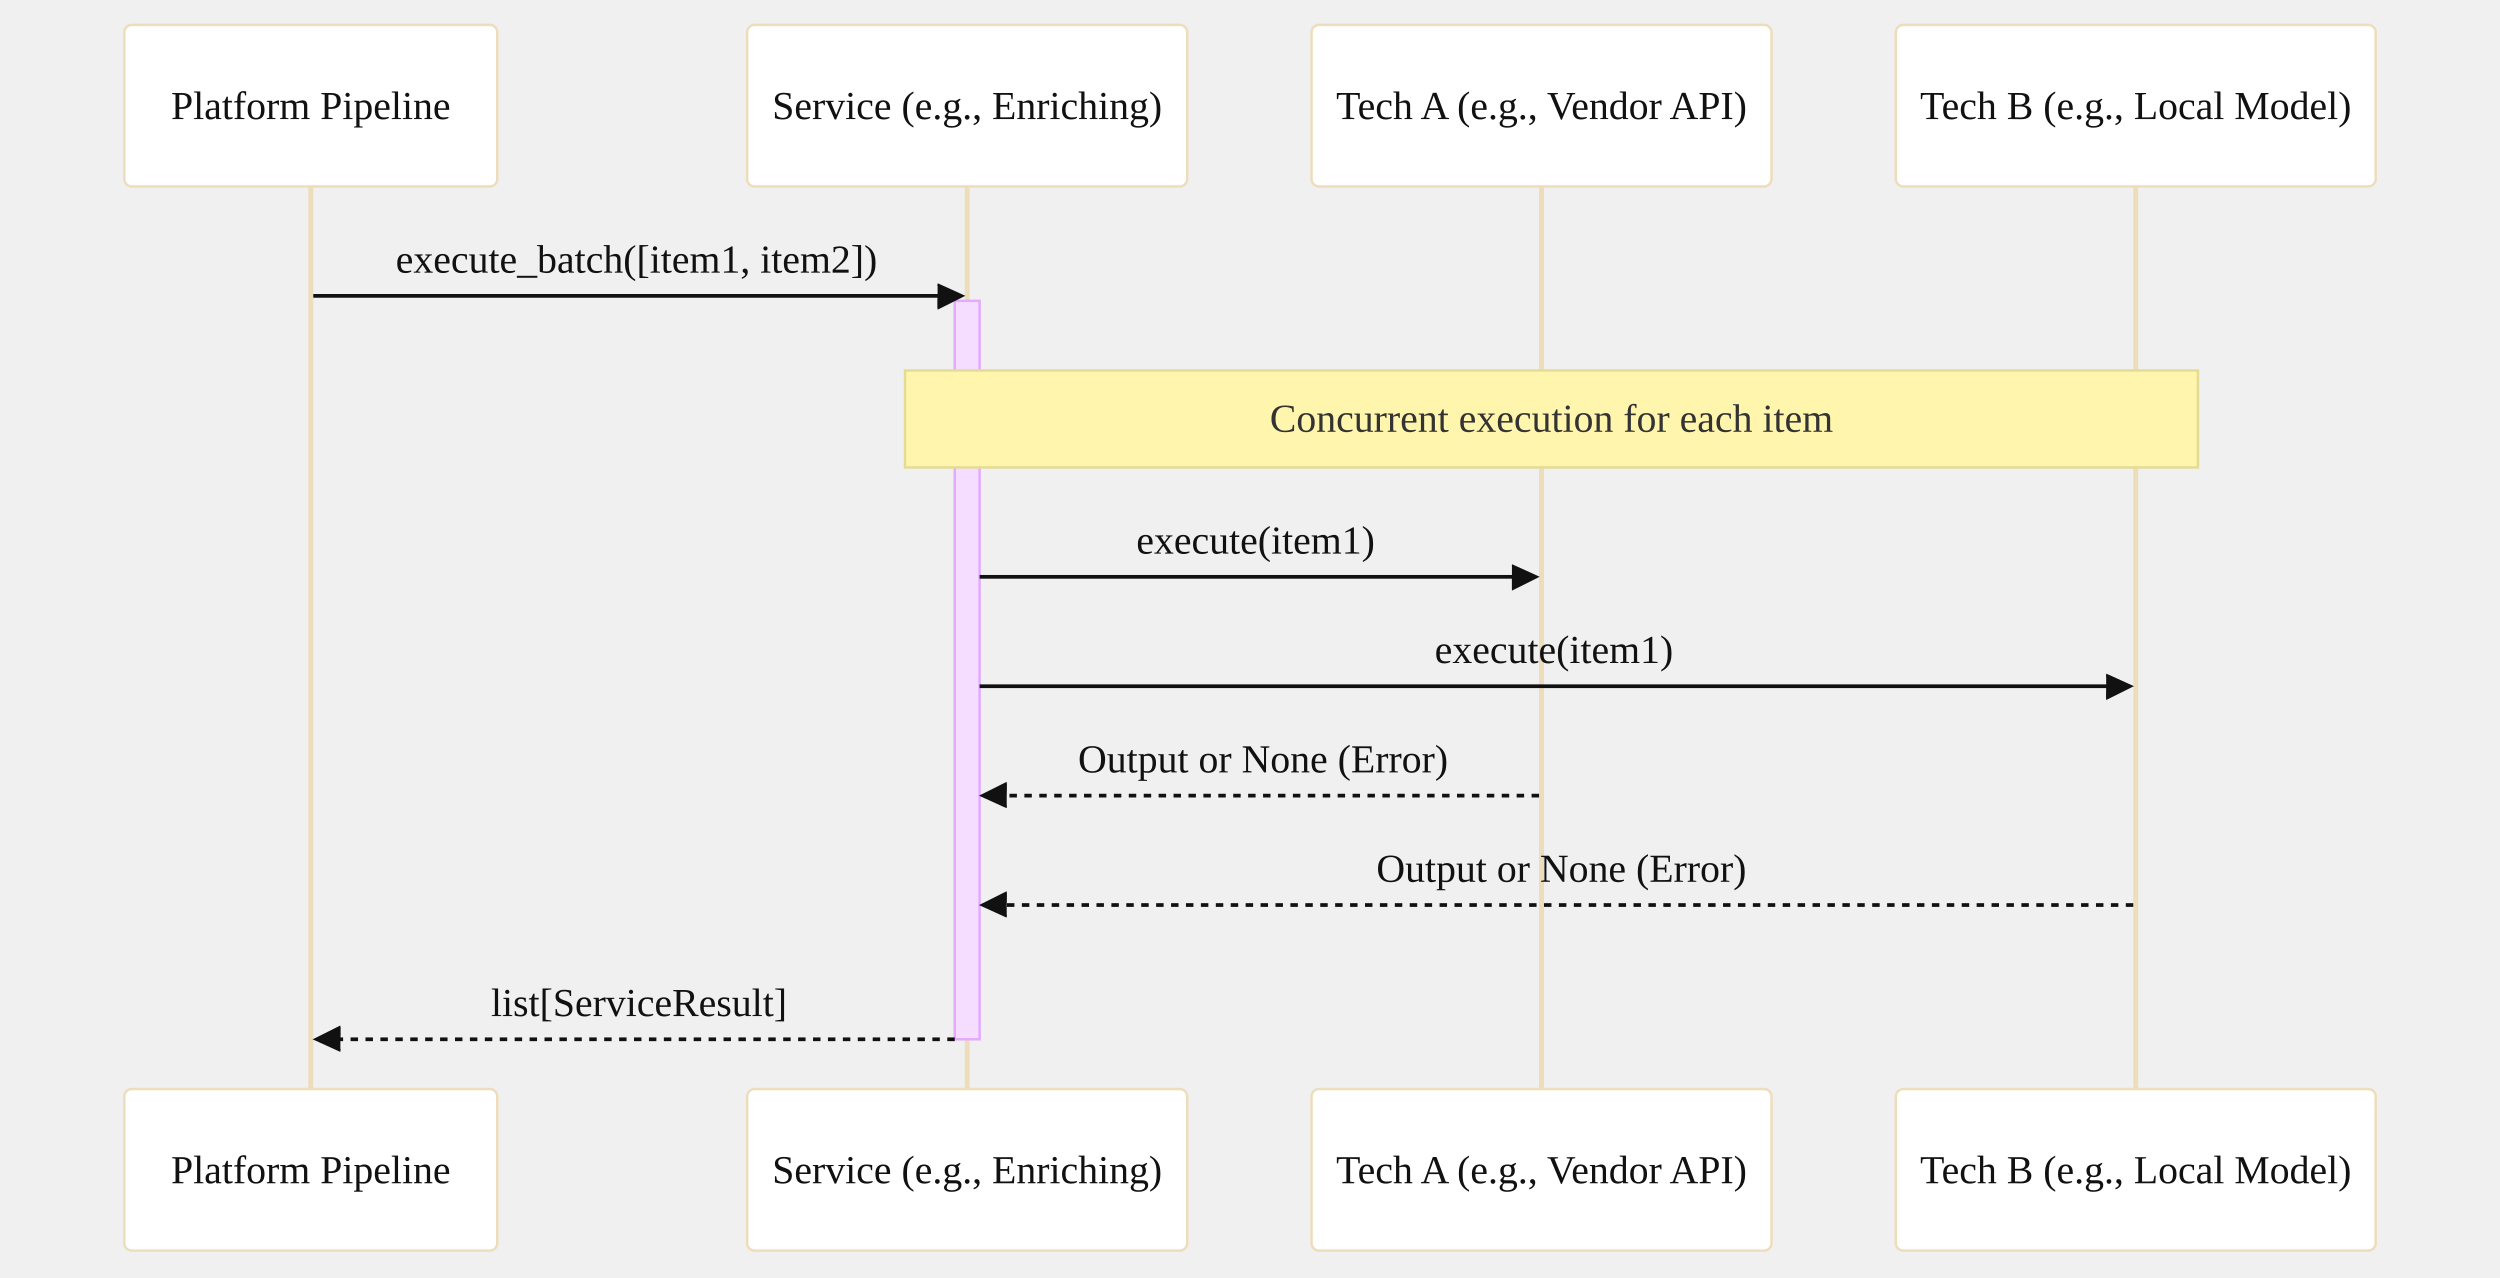
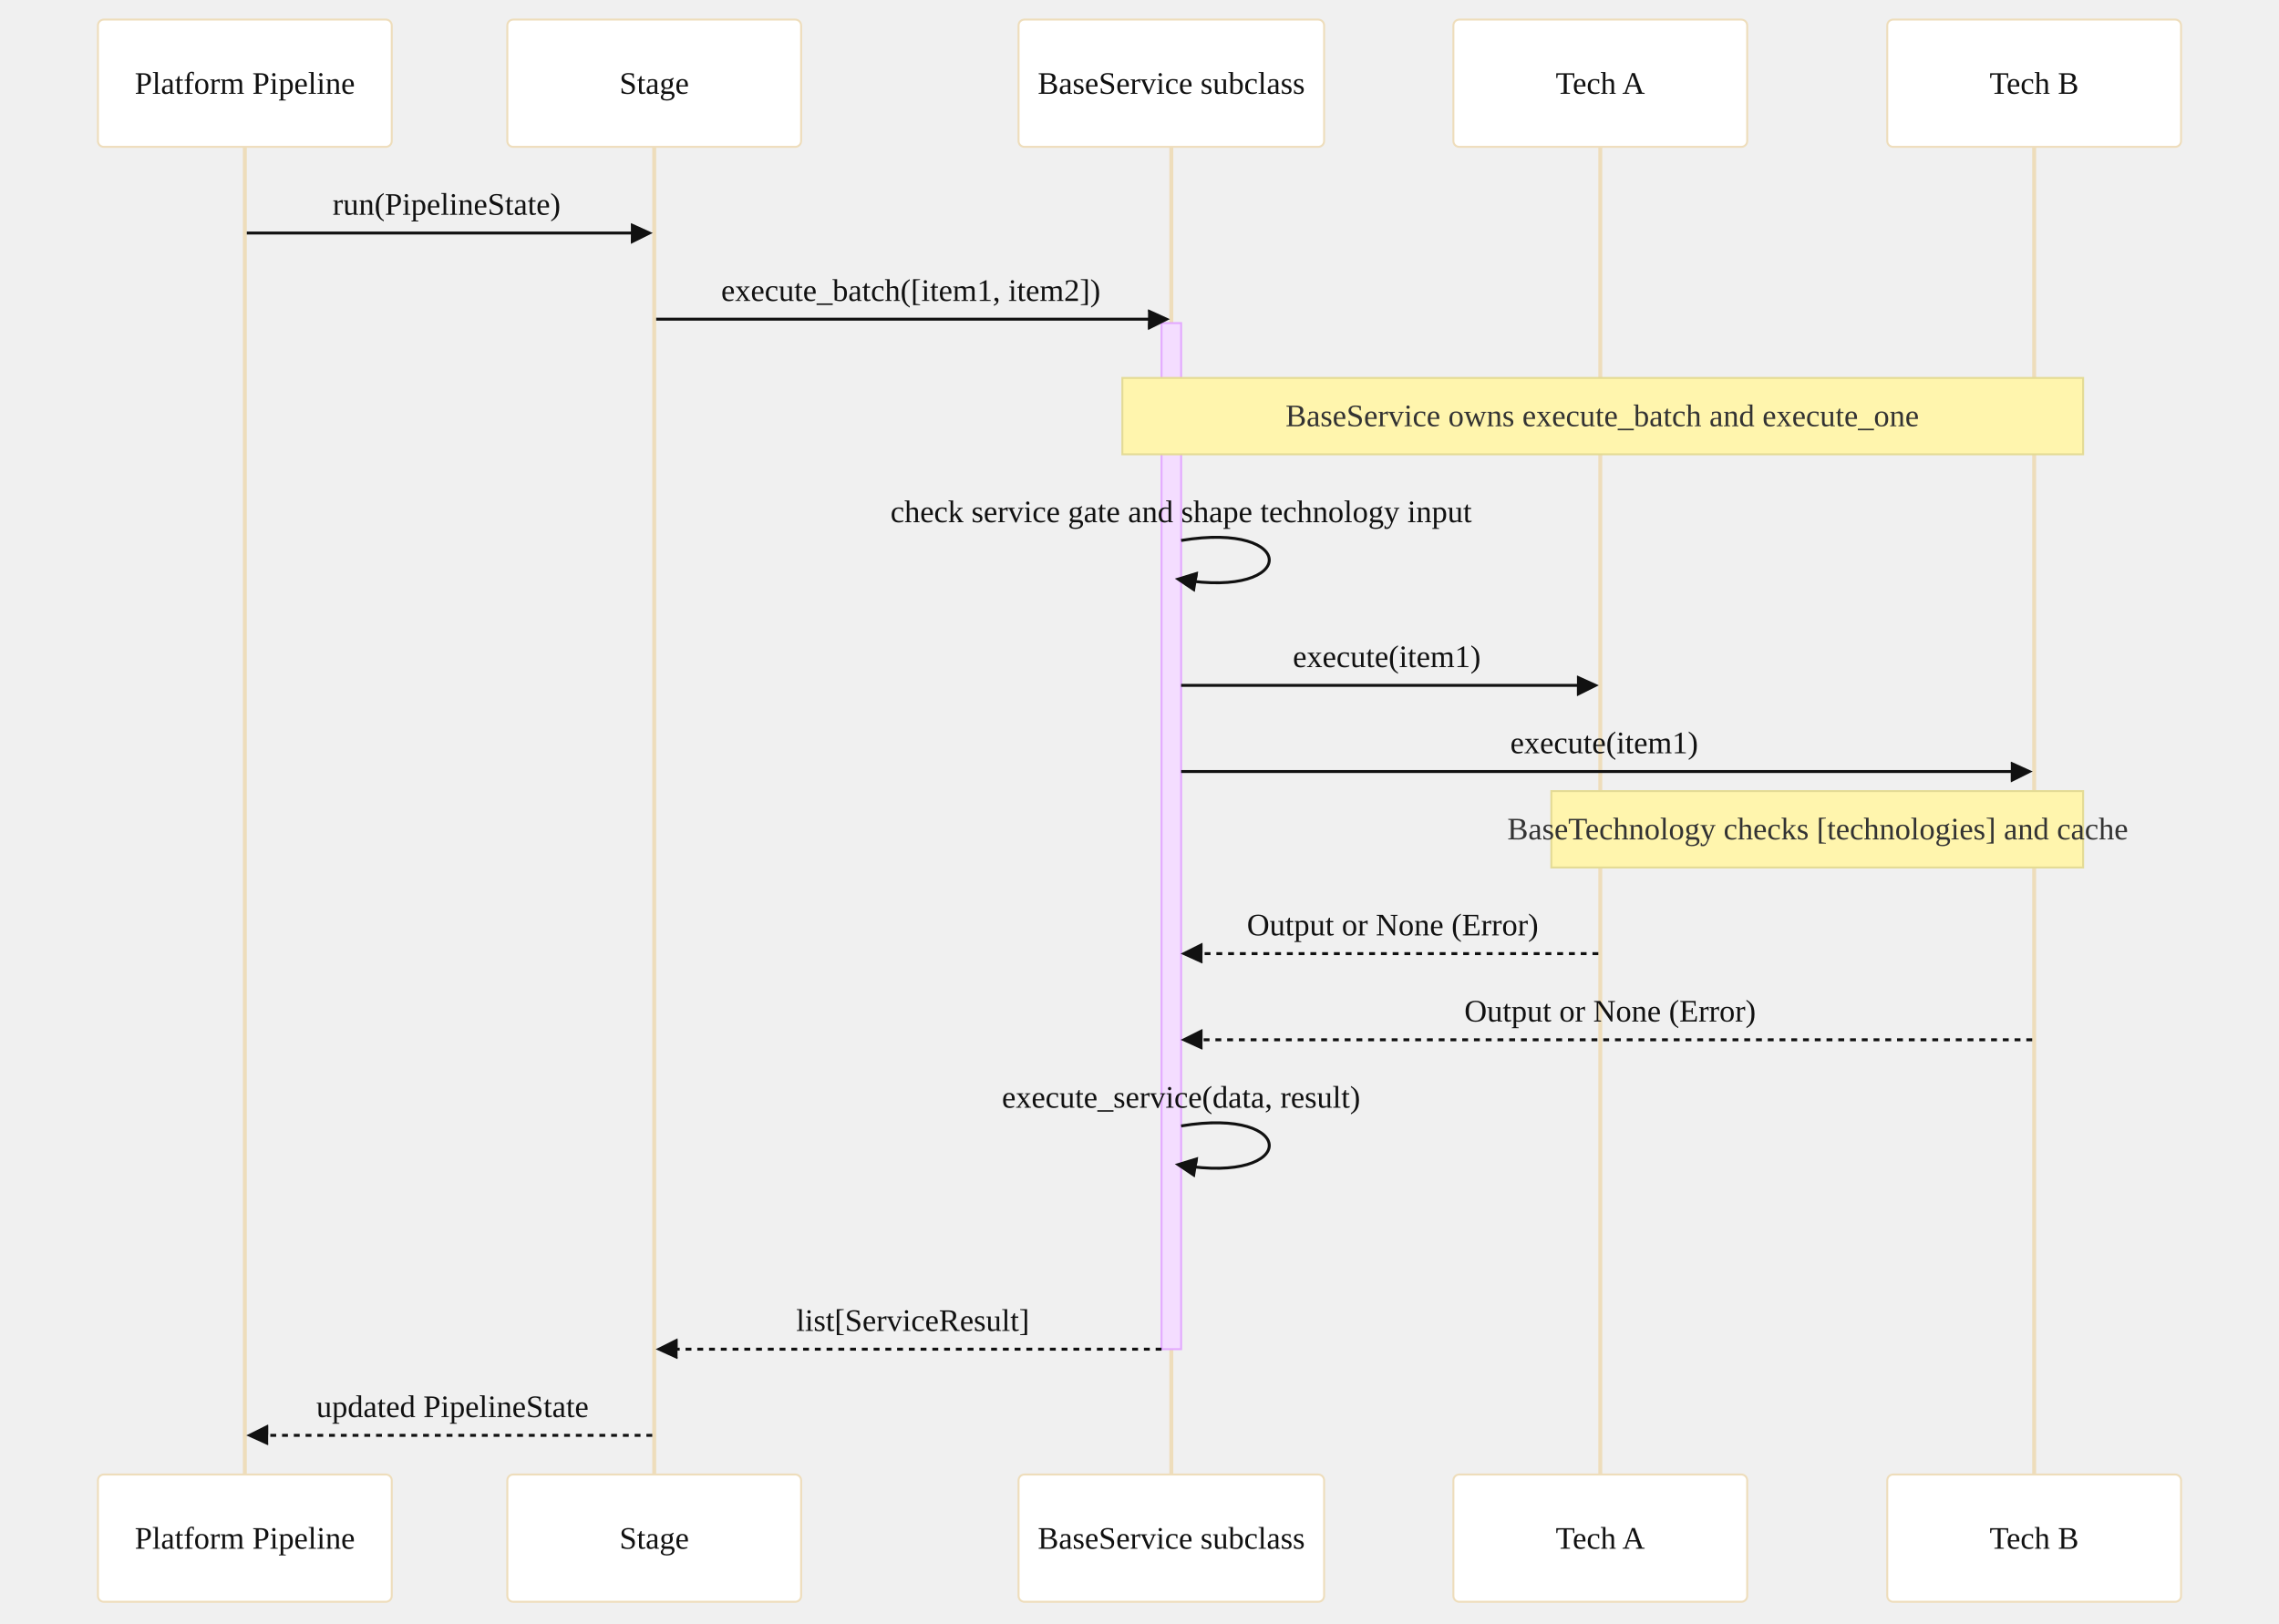
- <svg xmlns="http://www.w3.org/2000/svg" id="my-svg" width="100%" style="max-width: 1005.5px; background-color: white;" viewBox="-50 -10 1005.5 514" role="graphics-document document" aria-roledescription="sequence">
-   <rect x="304" y="119" fill="rgb(240, 240, 240)" width="540" height="245" class="rect" />
+ <svg xmlns="http://www.w3.org/2000/svg" id="my-svg" width="100%" style="max-width: 1163.5px; background-color: white;" viewBox="-50 -10 1163.5 829" role="graphics-document document" aria-roledescription="sequence">
+   <rect x="394.5" y="163" fill="rgb(240, 240, 240)" width="629" height="472" class="rect" />
  <g>
-     <rect x="712.5" y="428" fill="#eaeaea" stroke="#666" width="193" height="65" name="TechB" rx="3" ry="3" class="actor actor-bottom" />
-     <text x="809" y="460.5" dominant-baseline="central" alignment-baseline="central" class="actor actor-box" style="text-anchor: middle; font-size: 16px; font-weight: 400;">
-       <tspan x="809" dy="0">Tech B (e.g., Local Model)</tspan>
+     <rect x="913.5" y="743" fill="#eaeaea" stroke="#666" width="150" height="65" name="TechB" rx="3" ry="3" class="actor actor-bottom" />
+     <text x="988.5" y="775.5" dominant-baseline="central" alignment-baseline="central" class="actor actor-box" style="text-anchor: middle; font-size: 16px; font-weight: 400;">
+       <tspan x="988.5" dy="0">Tech B</tspan>
    </text>
  </g>
  <g>
-     <rect x="477.5" y="428" fill="#eaeaea" stroke="#666" width="185" height="65" name="TechA" rx="3" ry="3" class="actor actor-bottom" />
-     <text x="570" y="460.5" dominant-baseline="central" alignment-baseline="central" class="actor actor-box" style="text-anchor: middle; font-size: 16px; font-weight: 400;">
-       <tspan x="570" dy="0">Tech A (e.g., Vendor API)</tspan>
+     <rect x="692" y="743" fill="#eaeaea" stroke="#666" width="150" height="65" name="TechA" rx="3" ry="3" class="actor actor-bottom" />
+     <text x="767" y="775.5" dominant-baseline="central" alignment-baseline="central" class="actor actor-box" style="text-anchor: middle; font-size: 16px; font-weight: 400;">
+       <tspan x="767" dy="0">Tech A</tspan>
    </text>
  </g>
  <g>
-     <rect x="250.5" y="428" fill="#eaeaea" stroke="#666" width="177" height="65" name="Service" rx="3" ry="3" class="actor actor-bottom" />
-     <text x="339" y="460.5" dominant-baseline="central" alignment-baseline="central" class="actor actor-box" style="text-anchor: middle; font-size: 16px; font-weight: 400;">
-       <tspan x="339" dy="0">Service (e.g., Enriching)</tspan>
+     <rect x="470" y="743" fill="#eaeaea" stroke="#666" width="156" height="65" name="Service" rx="3" ry="3" class="actor actor-bottom" />
+     <text x="548" y="775.5" dominant-baseline="central" alignment-baseline="central" class="actor actor-box" style="text-anchor: middle; font-size: 16px; font-weight: 400;">
+       <tspan x="548" dy="0">BaseService subclass</tspan>
    </text>
  </g>
  <g>
-     <rect x="0" y="428" fill="#eaeaea" stroke="#666" width="150" height="65" name="Pipeline" rx="3" ry="3" class="actor actor-bottom" />
-     <text x="75" y="460.5" dominant-baseline="central" alignment-baseline="central" class="actor actor-box" style="text-anchor: middle; font-size: 16px; font-weight: 400;">
+     <rect x="209" y="743" fill="#eaeaea" stroke="#666" width="150" height="65" name="Stage" rx="3" ry="3" class="actor actor-bottom" />
+     <text x="284" y="775.5" dominant-baseline="central" alignment-baseline="central" class="actor actor-box" style="text-anchor: middle; font-size: 16px; font-weight: 400;">
+       <tspan x="284" dy="0">Stage</tspan>
+     </text>
+   </g>
+   <g>
+     <rect x="0" y="743" fill="#eaeaea" stroke="#666" width="150" height="65" name="Pipeline" rx="3" ry="3" class="actor actor-bottom" />
+     <text x="75" y="775.5" dominant-baseline="central" alignment-baseline="central" class="actor actor-box" style="text-anchor: middle; font-size: 16px; font-weight: 400;">
      <tspan x="75" dy="0">Platform Pipeline</tspan>
    </text>
  </g>
  <g>
-     <line id="actor3" x1="809" y1="65" x2="809" y2="428" class="actor-line 200" stroke-width="0.5px" stroke="#999" name="TechB" data-et="life-line" data-id="TechB" />
-     <g id="root-3" data-et="participant" data-type="participant" data-id="TechB">
-       <rect x="712.5" y="0" fill="#eaeaea" stroke="#666" width="193" height="65" name="TechB" rx="3" ry="3" class="actor actor-top" />
-       <text x="809" y="32.5" dominant-baseline="central" alignment-baseline="central" class="actor actor-box" style="text-anchor: middle; font-size: 16px; font-weight: 400;">
-         <tspan x="809" dy="0">Tech B (e.g., Local Model)</tspan>
+     <line id="actor4" x1="988.5" y1="65" x2="988.5" y2="743" class="actor-line 200" stroke-width="0.5px" stroke="#999" name="TechB" data-et="life-line" data-id="TechB" />
+     <g id="root-4" data-et="participant" data-type="participant" data-id="TechB">
+       <rect x="913.5" y="0" fill="#eaeaea" stroke="#666" width="150" height="65" name="TechB" rx="3" ry="3" class="actor actor-top" />
+       <text x="988.5" y="32.5" dominant-baseline="central" alignment-baseline="central" class="actor actor-box" style="text-anchor: middle; font-size: 16px; font-weight: 400;">
+         <tspan x="988.5" dy="0">Tech B</tspan>
      </text>
    </g>
  </g>
  <g>
-     <line id="actor2" x1="570" y1="65" x2="570" y2="428" class="actor-line 200" stroke-width="0.5px" stroke="#999" name="TechA" data-et="life-line" data-id="TechA" />
-     <g id="root-2" data-et="participant" data-type="participant" data-id="TechA">
-       <rect x="477.5" y="0" fill="#eaeaea" stroke="#666" width="185" height="65" name="TechA" rx="3" ry="3" class="actor actor-top" />
-       <text x="570" y="32.5" dominant-baseline="central" alignment-baseline="central" class="actor actor-box" style="text-anchor: middle; font-size: 16px; font-weight: 400;">
-         <tspan x="570" dy="0">Tech A (e.g., Vendor API)</tspan>
+     <line id="actor3" x1="767" y1="65" x2="767" y2="743" class="actor-line 200" stroke-width="0.5px" stroke="#999" name="TechA" data-et="life-line" data-id="TechA" />
+     <g id="root-3" data-et="participant" data-type="participant" data-id="TechA">
+       <rect x="692" y="0" fill="#eaeaea" stroke="#666" width="150" height="65" name="TechA" rx="3" ry="3" class="actor actor-top" />
+       <text x="767" y="32.5" dominant-baseline="central" alignment-baseline="central" class="actor actor-box" style="text-anchor: middle; font-size: 16px; font-weight: 400;">
+         <tspan x="767" dy="0">Tech A</tspan>
      </text>
    </g>
  </g>
  <g>
-     <line id="actor1" x1="339" y1="65" x2="339" y2="428" class="actor-line 200" stroke-width="0.5px" stroke="#999" name="Service" data-et="life-line" data-id="Service" />
-     <g id="root-1" data-et="participant" data-type="participant" data-id="Service">
-       <rect x="250.5" y="0" fill="#eaeaea" stroke="#666" width="177" height="65" name="Service" rx="3" ry="3" class="actor actor-top" />
-       <text x="339" y="32.5" dominant-baseline="central" alignment-baseline="central" class="actor actor-box" style="text-anchor: middle; font-size: 16px; font-weight: 400;">
-         <tspan x="339" dy="0">Service (e.g., Enriching)</tspan>
+     <line id="actor2" x1="548" y1="65" x2="548" y2="743" class="actor-line 200" stroke-width="0.5px" stroke="#999" name="Service" data-et="life-line" data-id="Service" />
+     <g id="root-2" data-et="participant" data-type="participant" data-id="Service">
+       <rect x="470" y="0" fill="#eaeaea" stroke="#666" width="156" height="65" name="Service" rx="3" ry="3" class="actor actor-top" />
+       <text x="548" y="32.5" dominant-baseline="central" alignment-baseline="central" class="actor actor-box" style="text-anchor: middle; font-size: 16px; font-weight: 400;">
+         <tspan x="548" dy="0">BaseService subclass</tspan>
      </text>
    </g>
  </g>
  <g>
-     <line id="actor0" x1="75" y1="65" x2="75" y2="428" class="actor-line 200" stroke-width="0.5px" stroke="#999" name="Pipeline" data-et="life-line" data-id="Pipeline" />
+     <line id="actor1" x1="284" y1="65" x2="284" y2="743" class="actor-line 200" stroke-width="0.5px" stroke="#999" name="Stage" data-et="life-line" data-id="Stage" />
+     <g id="root-1" data-et="participant" data-type="participant" data-id="Stage">
+       <rect x="209" y="0" fill="#eaeaea" stroke="#666" width="150" height="65" name="Stage" rx="3" ry="3" class="actor actor-top" />
+       <text x="284" y="32.5" dominant-baseline="central" alignment-baseline="central" class="actor actor-box" style="text-anchor: middle; font-size: 16px; font-weight: 400;">
+         <tspan x="284" dy="0">Stage</tspan>
+       </text>
+     </g>
+   </g>
+   <g>
+     <line id="actor0" x1="75" y1="65" x2="75" y2="743" class="actor-line 200" stroke-width="0.5px" stroke="#999" name="Pipeline" data-et="life-line" data-id="Pipeline" />
    <g id="root-0" data-et="participant" data-type="participant" data-id="Pipeline">
      <rect x="0" y="0" fill="#eaeaea" stroke="#666" width="150" height="65" name="Pipeline" rx="3" ry="3" class="actor actor-top" />
      <text x="75" y="32.5" dominant-baseline="central" alignment-baseline="central" class="actor actor-box" style="text-anchor: middle; font-size: 16px; font-weight: 400;">
        <tspan x="75" dy="0">Platform Pipeline</tspan>
      </text>
    </g>
  </g>
  <style>#my-svg{font-size:16px;fill:#111111;}@keyframes edge-animation-frame{from{stroke-dashoffset:0;}}@keyframes dash{to{stroke-dashoffset:0;}}#my-svg .edge-animation-slow{stroke-dasharray:9,5!important;stroke-dashoffset:900;animation:dash 50s linear infinite;stroke-linecap:round;}#my-svg .edge-animation-fast{stroke-dasharray:9,5!important;stroke-dashoffset:900;animation:dash 20s linear infinite;stroke-linecap:round;}#my-svg .error-icon{fill:hsl(220.588, 100%, 98.333%);}#my-svg .error-text{fill:rgb(8.5, 5.75, 0);stroke:rgb(8.5, 5.75, 0);}#my-svg .edge-thickness-normal{stroke-width:1px;}#my-svg .edge-thickness-thick{stroke-width:3.5px;}#my-svg .edge-pattern-solid{stroke-dasharray:0;}#my-svg .edge-thickness-invisible{stroke-width:0;fill:none;}#my-svg .edge-pattern-dashed{stroke-dasharray:3;}#my-svg .edge-pattern-dotted{stroke-dasharray:2;}#my-svg .marker{fill:#333333;stroke:#333333;}#my-svg .marker.cross{stroke:#333333;}#my-svg svg{font-size:16px;}#my-svg p{margin:0;}#my-svg .actor{stroke:hsl(40.588, 60%, 83.333%);fill:#ffffff;stroke-width:1;}#my-svg rect.actor.outer-path[data-look="neo"]{filter:drop-shadow( 1px 2px 2px rgba(185,185,185,1));}#my-svg rect.note[data-look="neo"]{stroke:hsl(52.683, 60%, 73.922%);fill:#fff5ad;filter:drop-shadow( 1px 2px 2px rgba(185,185,185,1));}#my-svg text.actor&gt;tspan{fill:#111111;stroke:none;}#my-svg .actor-line{stroke:hsl(40.588, 60%, 83.333%);}#my-svg .innerArc{stroke-width:1.5;stroke-dasharray:none;}#my-svg .messageLine0{stroke-width:1.5;stroke-dasharray:none;stroke:#111111;}#my-svg .messageLine1{stroke-width:1.5;stroke-dasharray:2,2;stroke:#111111;}#my-svg [id$="-arrowhead"] path{fill:#111111;stroke:#111111;}#my-svg .sequenceNumber{fill:#cccccc;}#my-svg [id$="-sequencenumber"]{fill:#111111;}#my-svg [id$="-crosshead"] path{fill:#111111;stroke:#111111;}#my-svg .messageText{fill:#111111;stroke:none;}#my-svg .labelBox{stroke:hsl(40.588, 60%, 83.333%);fill:#ffffff;filter:none;}#my-svg .labelText,#my-svg .labelText&gt;tspan{fill:#111111;stroke:none;}#my-svg .loopText,#my-svg .loopText&gt;tspan{fill:#111111;stroke:none;}#my-svg .loopLine{stroke-width:2px;stroke-dasharray:2,2;stroke:hsl(40.588, 60%, 83.333%);fill:hsl(40.588, 60%, 83.333%);}#my-svg .note{stroke:hsl(52.683, 60%, 73.922%);fill:#fff5ad;}#my-svg .noteText,#my-svg .noteText&gt;tspan{fill:#333;stroke:none;font-weight:normal;}#my-svg .activation0{fill:hsl(-79.412, 100%, 93.333%);stroke:hsl(-79.412, 100%, 83.333%);}#my-svg .activation1{fill:hsl(-79.412, 100%, 93.333%);stroke:hsl(-79.412, 100%, 83.333%);}#my-svg .activation2{fill:hsl(-79.412, 100%, 93.333%);stroke:hsl(-79.412, 100%, 83.333%);}#my-svg .actorPopupMenu{position:absolute;}#my-svg .actorPopupMenuPanel{position:absolute;fill:#ffffff;box-shadow:0px 8px 16px 0px rgba(0,0,0,0.2);filter:drop-shadow(3px 5px 2px rgb(0 0 0 / 0.4));}#my-svg .actor-man circle,#my-svg line{fill:#ffffff;stroke-width:2px;}#my-svg g rect.rect{filter:drop-shadow( 1px 2px 2px rgba(185,185,185,1));stroke:hsl(40.588, 60%, 83.333%);}#my-svg .node .neo-node{stroke:hsl(40.588, 60%, 83.333%);}#my-svg [data-look="neo"].node rect,#my-svg [data-look="neo"].cluster rect,#my-svg [data-look="neo"].node polygon{stroke:url(#my-svg-gradient);filter:drop-shadow( 1px 2px 2px rgba(185,185,185,1));}#my-svg [data-look="neo"].node path{stroke:url(#my-svg-gradient);stroke-width:1px;}#my-svg [data-look="neo"].node .outer-path{filter:drop-shadow( 1px 2px 2px rgba(185,185,185,1));}#my-svg [data-look="neo"].node .neo-line path{stroke:hsl(40.588, 60%, 83.333%);filter:none;}#my-svg [data-look="neo"].node circle{stroke:url(#my-svg-gradient);filter:drop-shadow( 1px 2px 2px rgba(185,185,185,1));}#my-svg [data-look="neo"].node circle .state-start{fill:#000000;}#my-svg [data-look="neo"].icon-shape .icon{fill:url(#my-svg-gradient);filter:drop-shadow( 1px 2px 2px rgba(185,185,185,1));}#my-svg [data-look="neo"].icon-shape .icon-neo path{stroke:url(#my-svg-gradient);filter:drop-shadow( 1px 2px 2px rgba(185,185,185,1));}#my-svg :root{--mermaid-font-family:"trebuchet ms",verdana,arial,sans-serif;}</style>
  <g />
  <defs>
    <symbol id="my-svg-computer" width="24" height="24">
      <path transform="scale(.5)" d="M2 2v13h20v-13h-20zm18 11h-16v-9h16v9zm-10.228 6l.466-1h3.524l.467 1h-4.457zm14.228 3h-24l2-6h2.104l-1.33 4h18.45l-1.297-4h2.073l2 6zm-5-10h-14v-7h14v7z" />
    </symbol>
  </defs>
  <defs>
    <symbol id="my-svg-database" fill-rule="evenodd" clip-rule="evenodd">
      <path transform="scale(.5)" d="M12.258.001l.256.004.255.005.253.008.251.01.249.012.247.015.246.016.242.019.241.02.239.023.236.024.233.027.231.028.229.031.225.032.223.034.22.036.217.038.214.04.211.041.208.043.205.045.201.046.198.048.194.05.191.051.187.053.183.054.18.056.175.057.172.059.168.06.163.061.16.063.155.064.15.066.074.033.073.033.071.034.07.034.069.035.068.035.067.035.066.035.064.036.064.036.062.036.06.036.06.037.058.037.058.037.055.038.055.038.053.038.052.038.051.039.05.039.048.039.047.039.045.04.044.04.043.04.041.04.04.041.039.041.037.041.036.041.034.041.033.042.032.042.03.042.029.042.027.042.026.043.024.043.023.043.021.043.02.043.018.044.017.043.015.044.013.044.012.044.011.045.009.044.007.045.006.045.004.045.002.045.001.045v17l-.001.045-.002.045-.004.045-.006.045-.007.045-.009.044-.011.045-.012.044-.013.044-.015.044-.017.043-.018.044-.02.043-.021.043-.023.043-.024.043-.026.043-.027.042-.029.042-.03.042-.032.042-.033.042-.034.041-.036.041-.037.041-.039.041-.04.041-.041.04-.043.04-.044.04-.045.04-.047.039-.048.039-.05.039-.051.039-.052.038-.053.038-.055.038-.055.038-.058.037-.058.037-.06.037-.06.036-.062.036-.064.036-.064.036-.066.035-.067.035-.068.035-.069.035-.07.034-.071.034-.073.033-.074.033-.15.066-.155.064-.16.063-.163.061-.168.06-.172.059-.175.057-.18.056-.183.054-.187.053-.191.051-.194.05-.198.048-.201.046-.205.045-.208.043-.211.041-.214.04-.217.038-.22.036-.223.034-.225.032-.229.031-.231.028-.233.027-.236.024-.239.023-.241.02-.242.019-.246.016-.247.015-.249.012-.251.01-.253.008-.255.005-.256.004-.258.001-.258-.001-.256-.004-.255-.005-.253-.008-.251-.01-.249-.012-.247-.015-.245-.016-.243-.019-.241-.02-.238-.023-.236-.024-.234-.027-.231-.028-.228-.031-.226-.032-.223-.034-.22-.036-.217-.038-.214-.04-.211-.041-.208-.043-.204-.045-.201-.046-.198-.048-.195-.05-.19-.051-.187-.053-.184-.054-.179-.056-.176-.057-.172-.059-.167-.06-.164-.061-.159-.063-.155-.064-.151-.066-.074-.033-.072-.033-.072-.034-.07-.034-.069-.035-.068-.035-.067-.035-.066-.035-.064-.036-.063-.036-.062-.036-.061-.036-.06-.037-.058-.037-.057-.037-.056-.038-.055-.038-.053-.038-.052-.038-.051-.039-.049-.039-.049-.039-.046-.039-.046-.04-.044-.04-.043-.04-.041-.04-.04-.041-.039-.041-.037-.041-.036-.041-.034-.041-.033-.042-.032-.042-.03-.042-.029-.042-.027-.042-.026-.043-.024-.043-.023-.043-.021-.043-.02-.043-.018-.044-.017-.043-.015-.044-.013-.044-.012-.044-.011-.045-.009-.044-.007-.045-.006-.045-.004-.045-.002-.045-.001-.045v-17l.001-.045.002-.045.004-.045.006-.045.007-.045.009-.044.011-.045.012-.044.013-.044.015-.044.017-.043.018-.044.02-.043.021-.043.023-.043.024-.043.026-.043.027-.042.029-.042.03-.042.032-.042.033-.042.034-.041.036-.041.037-.041.039-.041.04-.041.041-.04.043-.04.044-.04.046-.04.046-.039.049-.039.049-.039.051-.039.052-.038.053-.038.055-.038.056-.038.057-.037.058-.037.06-.037.061-.036.062-.036.063-.036.064-.036.066-.035.067-.035.068-.035.069-.035.07-.034.072-.034.072-.033.074-.033.151-.066.155-.064.159-.063.164-.061.167-.06.172-.059.176-.057.179-.056.184-.054.187-.053.19-.051.195-.05.198-.048.201-.046.204-.045.208-.043.211-.041.214-.04.217-.038.22-.036.223-.034.226-.032.228-.031.231-.028.234-.027.236-.024.238-.023.241-.02.243-.019.245-.016.247-.015.249-.012.251-.01.253-.008.255-.005.256-.004.258-.001.258.001zm-9.258 20.499v.01l.001.021.003.021.004.022.005.021.006.022.007.022.009.023.01.022.011.023.012.023.013.023.015.023.016.024.017.023.018.024.019.024.021.024.022.025.023.024.024.025.052.049.056.05.061.051.066.051.07.051.075.051.079.052.084.052.088.052.092.052.097.052.102.051.105.052.11.052.114.051.119.051.123.051.127.05.131.05.135.05.139.048.144.049.147.047.152.047.155.047.16.045.163.045.167.043.171.043.176.041.178.041.183.039.187.039.19.037.194.035.197.035.202.033.204.031.209.03.212.029.216.027.219.025.222.024.226.021.23.02.233.018.236.016.24.015.243.012.246.01.249.008.253.005.256.004.259.001.26-.001.257-.004.254-.005.25-.008.247-.011.244-.012.241-.014.237-.016.233-.018.231-.021.226-.021.224-.024.22-.026.216-.027.212-.028.21-.031.205-.031.202-.034.198-.034.194-.036.191-.037.187-.039.183-.04.179-.04.175-.042.172-.043.168-.044.163-.045.16-.046.155-.046.152-.047.148-.048.143-.049.139-.049.136-.05.131-.05.126-.05.123-.051.118-.052.114-.051.11-.052.106-.052.101-.052.096-.052.092-.052.088-.053.083-.051.079-.052.074-.052.07-.051.065-.051.06-.051.056-.05.051-.05.023-.024.023-.025.021-.024.02-.024.019-.024.018-.024.017-.024.015-.023.014-.024.013-.023.012-.023.01-.023.01-.022.008-.022.006-.022.006-.022.004-.022.004-.021.001-.021.001-.021v-4.127l-.077.055-.08.053-.083.054-.085.053-.087.052-.09.052-.093.051-.095.05-.097.05-.1.049-.102.049-.105.048-.106.047-.109.047-.111.046-.114.045-.115.045-.118.044-.12.043-.122.042-.124.042-.126.041-.128.04-.13.04-.132.038-.134.038-.135.037-.138.037-.139.035-.142.035-.143.034-.144.033-.147.032-.148.031-.15.03-.151.03-.153.029-.154.027-.156.027-.158.026-.159.025-.161.024-.162.023-.163.022-.165.021-.166.02-.167.019-.169.018-.169.017-.171.016-.173.015-.173.014-.175.013-.175.012-.177.011-.178.01-.179.008-.179.008-.181.006-.182.005-.182.004-.184.003-.184.002h-.37l-.184-.002-.184-.003-.182-.004-.182-.005-.181-.006-.179-.008-.179-.008-.178-.01-.176-.011-.176-.012-.175-.013-.173-.014-.172-.015-.171-.016-.17-.017-.169-.018-.167-.019-.166-.02-.165-.021-.163-.022-.162-.023-.161-.024-.159-.025-.157-.026-.156-.027-.155-.027-.153-.029-.151-.03-.15-.03-.148-.031-.146-.032-.145-.033-.143-.034-.141-.035-.14-.035-.137-.037-.136-.037-.134-.038-.132-.038-.13-.04-.128-.04-.126-.041-.124-.042-.122-.042-.12-.044-.117-.043-.116-.045-.113-.045-.112-.046-.109-.047-.106-.047-.105-.048-.102-.049-.1-.049-.097-.05-.095-.05-.093-.052-.09-.051-.087-.052-.085-.053-.083-.054-.08-.054-.077-.054v4.127zm0-5.654v.011l.001.021.003.021.004.021.005.022.006.022.007.022.009.022.01.022.011.023.012.023.013.023.015.024.016.023.017.024.018.024.019.024.021.024.022.024.023.025.024.024.052.05.056.05.061.05.066.051.07.051.075.052.079.051.084.052.088.052.092.052.097.052.102.052.105.052.11.051.114.051.119.052.123.05.127.051.131.05.135.049.139.049.144.048.147.048.152.047.155.046.16.045.163.045.167.044.171.042.176.042.178.04.183.04.187.038.19.037.194.036.197.034.202.033.204.032.209.03.212.028.216.027.219.025.222.024.226.022.23.02.233.018.236.016.24.014.243.012.246.01.249.008.253.006.256.003.259.001.26-.001.257-.003.254-.006.25-.008.247-.01.244-.012.241-.015.237-.016.233-.018.231-.02.226-.022.224-.024.22-.025.216-.027.212-.029.21-.03.205-.032.202-.033.198-.035.194-.036.191-.037.187-.039.183-.039.179-.041.175-.042.172-.043.168-.044.163-.045.16-.045.155-.047.152-.047.148-.048.143-.048.139-.05.136-.049.131-.05.126-.051.123-.051.118-.051.114-.052.11-.052.106-.052.101-.052.096-.052.092-.052.088-.052.083-.052.079-.052.074-.051.07-.052.065-.051.06-.05.056-.051.051-.049.023-.025.023-.024.021-.025.02-.024.019-.024.018-.024.017-.024.015-.023.014-.023.013-.024.012-.022.01-.023.01-.023.008-.022.006-.022.006-.022.004-.021.004-.022.001-.021.001-.021v-4.139l-.077.054-.08.054-.083.054-.085.052-.087.053-.09.051-.093.051-.095.051-.097.05-.1.049-.102.049-.105.048-.106.047-.109.047-.111.046-.114.045-.115.044-.118.044-.12.044-.122.042-.124.042-.126.041-.128.04-.13.039-.132.039-.134.038-.135.037-.138.036-.139.036-.142.035-.143.033-.144.033-.147.033-.148.031-.15.03-.151.03-.153.028-.154.028-.156.027-.158.026-.159.025-.161.024-.162.023-.163.022-.165.021-.166.02-.167.019-.169.018-.169.017-.171.016-.173.015-.173.014-.175.013-.175.012-.177.011-.178.009-.179.009-.179.007-.181.007-.182.005-.182.004-.184.003-.184.002h-.37l-.184-.002-.184-.003-.182-.004-.182-.005-.181-.007-.179-.007-.179-.009-.178-.009-.176-.011-.176-.012-.175-.013-.173-.014-.172-.015-.171-.016-.17-.017-.169-.018-.167-.019-.166-.02-.165-.021-.163-.022-.162-.023-.161-.024-.159-.025-.157-.026-.156-.027-.155-.028-.153-.028-.151-.03-.15-.03-.148-.031-.146-.033-.145-.033-.143-.033-.141-.035-.14-.036-.137-.036-.136-.037-.134-.038-.132-.039-.13-.039-.128-.04-.126-.041-.124-.042-.122-.043-.12-.043-.117-.044-.116-.044-.113-.046-.112-.046-.109-.046-.106-.047-.105-.048-.102-.049-.1-.049-.097-.05-.095-.051-.093-.051-.09-.051-.087-.053-.085-.052-.083-.054-.08-.054-.077-.054v4.139zm0-5.666v.011l.001.02.003.022.004.021.005.022.006.021.007.022.009.023.01.022.011.023.012.023.013.023.015.023.016.024.017.024.018.023.019.024.021.025.022.024.023.024.024.025.052.05.056.05.061.05.066.051.07.051.075.052.079.051.084.052.088.052.092.052.097.052.102.052.105.051.11.052.114.051.119.051.123.051.127.05.131.05.135.05.139.049.144.048.147.048.152.047.155.046.16.045.163.045.167.043.171.043.176.042.178.04.183.04.187.038.19.037.194.036.197.034.202.033.204.032.209.03.212.028.216.027.219.025.222.024.226.021.23.02.233.018.236.017.24.014.243.012.246.01.249.008.253.006.256.003.259.001.26-.001.257-.003.254-.006.25-.008.247-.01.244-.013.241-.014.237-.016.233-.018.231-.02.226-.022.224-.024.22-.025.216-.027.212-.029.21-.03.205-.032.202-.033.198-.035.194-.036.191-.037.187-.039.183-.039.179-.041.175-.042.172-.043.168-.044.163-.045.16-.045.155-.047.152-.047.148-.048.143-.049.139-.049.136-.049.131-.051.126-.05.123-.051.118-.052.114-.051.11-.052.106-.052.101-.052.096-.052.092-.052.088-.052.083-.052.079-.052.074-.052.07-.051.065-.051.06-.051.056-.05.051-.049.023-.025.023-.025.021-.024.02-.024.019-.024.018-.024.017-.024.015-.023.014-.024.013-.023.012-.023.01-.022.01-.023.008-.022.006-.022.006-.022.004-.022.004-.021.001-.021.001-.021v-4.153l-.077.054-.08.054-.083.053-.085.053-.087.053-.09.051-.093.051-.095.051-.097.05-.1.049-.102.048-.105.048-.106.048-.109.046-.111.046-.114.046-.115.044-.118.044-.12.043-.122.043-.124.042-.126.041-.128.04-.13.039-.132.039-.134.038-.135.037-.138.036-.139.036-.142.034-.143.034-.144.033-.147.032-.148.032-.15.03-.151.03-.153.028-.154.028-.156.027-.158.026-.159.024-.161.024-.162.023-.163.023-.165.021-.166.02-.167.019-.169.018-.169.017-.171.016-.173.015-.173.014-.175.013-.175.012-.177.01-.178.01-.179.009-.179.007-.181.006-.182.006-.182.004-.184.003-.184.001-.185.001-.185-.001-.184-.001-.184-.003-.182-.004-.182-.006-.181-.006-.179-.007-.179-.009-.178-.01-.176-.01-.176-.012-.175-.013-.173-.014-.172-.015-.171-.016-.17-.017-.169-.018-.167-.019-.166-.02-.165-.021-.163-.023-.162-.023-.161-.024-.159-.024-.157-.026-.156-.027-.155-.028-.153-.028-.151-.03-.15-.03-.148-.032-.146-.032-.145-.033-.143-.034-.141-.034-.14-.036-.137-.036-.136-.037-.134-.038-.132-.039-.13-.039-.128-.041-.126-.041-.124-.041-.122-.043-.12-.043-.117-.044-.116-.044-.113-.046-.112-.046-.109-.046-.106-.048-.105-.048-.102-.048-.1-.05-.097-.049-.095-.051-.093-.051-.09-.052-.087-.052-.085-.053-.083-.053-.08-.054-.077-.054v4.153zm8.74-8.179l-.257.004-.254.005-.25.008-.247.011-.244.012-.241.014-.237.016-.233.018-.231.021-.226.022-.224.023-.22.026-.216.027-.212.028-.21.031-.205.032-.202.033-.198.034-.194.036-.191.038-.187.038-.183.04-.179.041-.175.042-.172.043-.168.043-.163.045-.16.046-.155.046-.152.048-.148.048-.143.048-.139.049-.136.05-.131.05-.126.051-.123.051-.118.051-.114.052-.11.052-.106.052-.101.052-.096.052-.092.052-.088.052-.083.052-.079.052-.074.051-.07.052-.065.051-.06.05-.056.05-.051.05-.023.025-.023.024-.021.024-.02.025-.019.024-.018.024-.017.023-.015.024-.014.023-.013.023-.012.023-.01.023-.01.022-.008.022-.006.023-.006.021-.004.022-.004.021-.001.021-.001.021.001.021.001.021.004.021.004.022.006.021.006.023.008.022.01.022.01.023.012.023.013.023.014.023.015.024.017.023.018.024.019.024.02.025.021.024.023.024.023.025.051.05.056.05.06.05.065.051.07.052.074.051.079.052.083.052.088.052.092.052.096.052.101.052.106.052.11.052.114.052.118.051.123.051.126.051.131.05.136.05.139.049.143.048.148.048.152.048.155.046.16.046.163.045.168.043.172.043.175.042.179.041.183.04.187.038.191.038.194.036.198.034.202.033.205.032.21.031.212.028.216.027.22.026.224.023.226.022.231.021.233.018.237.016.241.014.244.012.247.011.25.008.254.005.257.004.26.001.26-.001.257-.004.254-.005.25-.008.247-.011.244-.012.241-.014.237-.016.233-.018.231-.021.226-.022.224-.023.22-.026.216-.027.212-.028.21-.031.205-.032.202-.033.198-.034.194-.036.191-.038.187-.038.183-.04.179-.041.175-.042.172-.043.168-.043.163-.045.16-.046.155-.046.152-.048.148-.048.143-.048.139-.049.136-.05.131-.05.126-.051.123-.051.118-.051.114-.052.11-.052.106-.052.101-.052.096-.052.092-.052.088-.052.083-.052.079-.052.074-.051.07-.052.065-.051.06-.05.056-.05.051-.05.023-.025.023-.024.021-.024.02-.025.019-.024.018-.024.017-.023.015-.024.014-.023.013-.023.012-.023.01-.023.01-.022.008-.022.006-.023.006-.021.004-.022.004-.021.001-.021.001-.021-.001-.021-.001-.021-.004-.021-.004-.022-.006-.021-.006-.023-.008-.022-.01-.022-.01-.023-.012-.023-.013-.023-.014-.023-.015-.024-.017-.023-.018-.024-.019-.024-.02-.025-.021-.024-.023-.024-.023-.025-.051-.05-.056-.05-.06-.05-.065-.051-.07-.052-.074-.051-.079-.052-.083-.052-.088-.052-.092-.052-.096-.052-.101-.052-.106-.052-.11-.052-.114-.052-.118-.051-.123-.051-.126-.051-.131-.05-.136-.05-.139-.049-.143-.048-.148-.048-.152-.048-.155-.046-.16-.046-.163-.045-.168-.043-.172-.043-.175-.042-.179-.041-.183-.04-.187-.038-.191-.038-.194-.036-.198-.034-.202-.033-.205-.032-.21-.031-.212-.028-.216-.027-.22-.026-.224-.023-.226-.022-.231-.021-.233-.018-.237-.016-.241-.014-.244-.012-.247-.011-.25-.008-.254-.005-.257-.004-.26-.001-.26.001z" />
    </symbol>
  </defs>
  <defs>
    <symbol id="my-svg-clock" width="24" height="24">
      <path transform="scale(.5)" d="M12 2c5.514 0 10 4.486 10 10s-4.486 10-10 10-10-4.486-10-10 4.486-10 10-10zm0-2c-6.627 0-12 5.373-12 12s5.373 12 12 12 12-5.373 12-12-5.373-12-12-12zm5.848 12.459c.202.038.202.333.001.372-1.907.361-6.045 1.111-6.547 1.111-.719 0-1.301-.582-1.301-1.301 0-.512.77-5.447 1.125-7.445.034-.192.312-.181.343.014l.985 6.238 5.394 1.011z" />
    </symbol>
  </defs>
  <defs>
    <marker id="my-svg-arrowhead" refX="7.9" refY="5" markerUnits="userSpaceOnUse" markerWidth="12" markerHeight="12" orient="auto-start-reverse">
      <path d="M -1 0 L 10 5 L 0 10 z" />
    </marker>
  </defs>
  <defs>
    <marker id="my-svg-crosshead" markerWidth="15" markerHeight="8" orient="auto" refX="4" refY="4.5">
      <path fill="none" stroke="#000000" stroke-width="1pt" d="M 1,2 L 6,7 M 6,2 L 1,7" style="stroke-dasharray: 0, 0;" />
    </marker>
  </defs>
  <defs>
    <marker id="my-svg-filled-head" refX="15.5" refY="7" markerWidth="20" markerHeight="28" orient="auto">
      <path d="M 18,7 L9,13 L14,7 L9,1 Z" />
    </marker>
  </defs>
  <defs>
    <marker id="my-svg-sequencenumber" refX="15" refY="15" markerWidth="60" markerHeight="40" orient="auto">
      <circle cx="15" cy="15" r="6" />
    </marker>
  </defs>
  <defs>
    <marker id="my-svg-solidTopArrowHead" refX="7.9" refY="7.25" markerUnits="userSpaceOnUse" markerWidth="12" markerHeight="12" orient="auto-start-reverse">
      <path d="M 0 0 L 10 8 L 0 8 z" />
    </marker>
  </defs>
  <defs>
    <marker id="my-svg-solidBottomArrowHead" refX="7.9" refY="0.75" markerUnits="userSpaceOnUse" markerWidth="12" markerHeight="12" orient="auto-start-reverse">
      <path d="M 0 0 L 10 0 L 0 8 z" />
    </marker>
  </defs>
  <defs>
    <marker id="my-svg-stickTopArrowHead" refX="7.5" refY="7" markerUnits="userSpaceOnUse" markerWidth="12" markerHeight="12" orient="auto-start-reverse">
      <path d="M 0 0 L 7 7" stroke="black" stroke-width="1.5" fill="none" />
    </marker>
  </defs>
  <defs>
    <marker id="my-svg-stickBottomArrowHead" refX="7.5" refY="0" markerUnits="userSpaceOnUse" markerWidth="12" markerHeight="12" orient="auto-start-reverse">
      <path d="M 0 7 L 7 0" stroke="black" stroke-width="1.5" fill="none" />
    </marker>
  </defs>
  <g>
-     <rect x="334" y="111" fill="#EDF2AE" stroke="#666" width="10" height="297" class="activation0" />
+     <rect x="543" y="155" fill="#EDF2AE" stroke="#666" width="10" height="524" class="activation0" />
  </g>
-   <g data-et="note" data-id="i3">
-     <rect x="314" y="139" fill="#EDF2AE" stroke="#666" width="520" height="39" class="note" />
-     <text x="574" y="144" text-anchor="middle" dominant-baseline="middle" alignment-baseline="middle" class="noteText" dy="1em" style="font-size: 16px; font-weight: 400;">
-       <tspan x="574">Concurrent execution for each item</tspan>
+   <g data-et="note" data-id="i4">
+     <rect x="523" y="183" fill="#EDF2AE" stroke="#666" width="490.5" height="39" class="note" />
+     <text x="768" y="188" text-anchor="middle" dominant-baseline="middle" alignment-baseline="middle" class="noteText" dy="1em" style="font-size: 16px; font-weight: 400;">
+       <tspan x="768">BaseService owns execute_batch and execute_one</tspan>
    </text>
  </g>
-   <text x="206" y="80" text-anchor="middle" dominant-baseline="middle" alignment-baseline="middle" class="messageText" dy="1em" style="font-size: 16px; font-weight: 400;">execute_batch([item1, item2])</text>
-   <line x1="76" y1="109" x2="335" y2="109" class="messageLine0" data-et="message" data-id="i0" data-from="Pipeline" data-to="Service" stroke-width="2" stroke="none" marker-end="url(#my-svg-arrowhead)" style="fill: none;" />
-   <text x="455" y="193" text-anchor="middle" dominant-baseline="middle" alignment-baseline="middle" class="messageText" dy="1em" style="font-size: 16px; font-weight: 400;">execute(item1)</text>
-   <line x1="344" y1="222" x2="566" y2="222" class="messageLine0" data-et="message" data-id="i4" data-from="Service" data-to="TechA" stroke-width="2" stroke="none" marker-end="url(#my-svg-arrowhead)" style="fill: none;" />
-   <text x="575" y="237" text-anchor="middle" dominant-baseline="middle" alignment-baseline="middle" class="messageText" dy="1em" style="font-size: 16px; font-weight: 400;">execute(item1)</text>
-   <line x1="344" y1="266" x2="805" y2="266" class="messageLine0" data-et="message" data-id="i5" data-from="Service" data-to="TechB" stroke-width="2" stroke="none" marker-end="url(#my-svg-arrowhead)" style="fill: none;" />
-   <text x="458" y="281" text-anchor="middle" dominant-baseline="middle" alignment-baseline="middle" class="messageText" dy="1em" style="font-size: 16px; font-weight: 400;">Output or None (Error)</text>
-   <line x1="569" y1="310" x2="347" y2="310" class="messageLine1" data-et="message" data-id="i6" data-from="TechA" data-to="Service" stroke-width="2" stroke="none" marker-end="url(#my-svg-arrowhead)" style="stroke-dasharray: 3, 3; fill: none;" />
-   <text x="578" y="325" text-anchor="middle" dominant-baseline="middle" alignment-baseline="middle" class="messageText" dy="1em" style="font-size: 16px; font-weight: 400;">Output or None (Error)</text>
-   <line x1="808" y1="354" x2="347" y2="354" class="messageLine1" data-et="message" data-id="i7" data-from="TechB" data-to="Service" stroke-width="2" stroke="none" marker-end="url(#my-svg-arrowhead)" style="stroke-dasharray: 3, 3; fill: none;" />
-   <text x="207" y="379" text-anchor="middle" dominant-baseline="middle" alignment-baseline="middle" class="messageText" dy="1em" style="font-size: 16px; font-weight: 400;">list[ServiceResult]</text>
-   <line x1="334" y1="408" x2="79" y2="408" class="messageLine1" data-et="message" data-id="i9" data-from="Service" data-to="Pipeline" stroke-width="2" stroke="none" marker-end="url(#my-svg-arrowhead)" style="stroke-dasharray: 3, 3; fill: none;" />
+   <g data-et="note" data-id="i8">
+     <rect x="742" y="394" fill="#EDF2AE" stroke="#666" width="271.5" height="39" class="note" />
+     <text x="878" y="399" text-anchor="middle" dominant-baseline="middle" alignment-baseline="middle" class="noteText" dy="1em" style="font-size: 16px; font-weight: 400;">
+       <tspan x="878">BaseTechnology checks [technologies] and cache</tspan>
+     </text>
+   </g>
+   <text x="178" y="80" text-anchor="middle" dominant-baseline="middle" alignment-baseline="middle" class="messageText" dy="1em" style="font-size: 16px; font-weight: 400;">run(PipelineState)</text>
+   <line x1="76" y1="109" x2="280" y2="109" class="messageLine0" data-et="message" data-id="i0" data-from="Pipeline" data-to="Stage" stroke-width="2" stroke="none" marker-end="url(#my-svg-arrowhead)" style="fill: none;" />
+   <text x="415" y="124" text-anchor="middle" dominant-baseline="middle" alignment-baseline="middle" class="messageText" dy="1em" style="font-size: 16px; font-weight: 400;">execute_batch([item1, item2])</text>
+   <line x1="285" y1="153" x2="544" y2="153" class="messageLine0" data-et="message" data-id="i1" data-from="Stage" data-to="Service" stroke-width="2" stroke="none" marker-end="url(#my-svg-arrowhead)" style="fill: none;" />
+   <text x="553" y="237" text-anchor="middle" dominant-baseline="middle" alignment-baseline="middle" class="messageText" dy="1em" style="font-size: 16px; font-weight: 400;">check service gate and shape technology input</text>
+   <path d="M 553,266 C 613,256 613,296 553,286" class="messageLine0" data-et="message" data-id="i5" data-from="Service" data-to="Service" stroke-width="2" stroke="none" marker-end="url(#my-svg-arrowhead)" style="fill: none;" />
+   <text x="658" y="311" text-anchor="middle" dominant-baseline="middle" alignment-baseline="middle" class="messageText" dy="1em" style="font-size: 16px; font-weight: 400;">execute(item1)</text>
+   <line x1="553" y1="340" x2="763" y2="340" class="messageLine0" data-et="message" data-id="i6" data-from="Service" data-to="TechA" stroke-width="2" stroke="none" marker-end="url(#my-svg-arrowhead)" style="fill: none;" />
+   <text x="769" y="355" text-anchor="middle" dominant-baseline="middle" alignment-baseline="middle" class="messageText" dy="1em" style="font-size: 16px; font-weight: 400;">execute(item1)</text>
+   <line x1="553" y1="384" x2="984.5" y2="384" class="messageLine0" data-et="message" data-id="i7" data-from="Service" data-to="TechB" stroke-width="2" stroke="none" marker-end="url(#my-svg-arrowhead)" style="fill: none;" />
+   <text x="661" y="448" text-anchor="middle" dominant-baseline="middle" alignment-baseline="middle" class="messageText" dy="1em" style="font-size: 16px; font-weight: 400;">Output or None (Error)</text>
+   <line x1="766" y1="477" x2="556" y2="477" class="messageLine1" data-et="message" data-id="i9" data-from="TechA" data-to="Service" stroke-width="2" stroke="none" marker-end="url(#my-svg-arrowhead)" style="stroke-dasharray: 3, 3; fill: none;" />
+   <text x="772" y="492" text-anchor="middle" dominant-baseline="middle" alignment-baseline="middle" class="messageText" dy="1em" style="font-size: 16px; font-weight: 400;">Output or None (Error)</text>
+   <line x1="987.5" y1="521" x2="556" y2="521" class="messageLine1" data-et="message" data-id="i10" data-from="TechB" data-to="Service" stroke-width="2" stroke="none" marker-end="url(#my-svg-arrowhead)" style="stroke-dasharray: 3, 3; fill: none;" />
+   <text x="553" y="536" text-anchor="middle" dominant-baseline="middle" alignment-baseline="middle" class="messageText" dy="1em" style="font-size: 16px; font-weight: 400;">execute_service(data, result)</text>
+   <path d="M 553,565 C 613,555 613,595 553,585" class="messageLine0" data-et="message" data-id="i11" data-from="Service" data-to="Service" stroke-width="2" stroke="none" marker-end="url(#my-svg-arrowhead)" style="fill: none;" />
+   <text x="416" y="650" text-anchor="middle" dominant-baseline="middle" alignment-baseline="middle" class="messageText" dy="1em" style="font-size: 16px; font-weight: 400;">list[ServiceResult]</text>
+   <line x1="543" y1="679" x2="288" y2="679" class="messageLine1" data-et="message" data-id="i13" data-from="Service" data-to="Stage" stroke-width="2" stroke="none" marker-end="url(#my-svg-arrowhead)" style="stroke-dasharray: 3, 3; fill: none;" />
+   <text x="181" y="694" text-anchor="middle" dominant-baseline="middle" alignment-baseline="middle" class="messageText" dy="1em" style="font-size: 16px; font-weight: 400;">updated PipelineState</text>
+   <line x1="283" y1="723" x2="79" y2="723" class="messageLine1" data-et="message" data-id="i15" data-from="Stage" data-to="Pipeline" stroke-width="2" stroke="none" marker-end="url(#my-svg-arrowhead)" style="stroke-dasharray: 3, 3; fill: none;" />
</svg>
